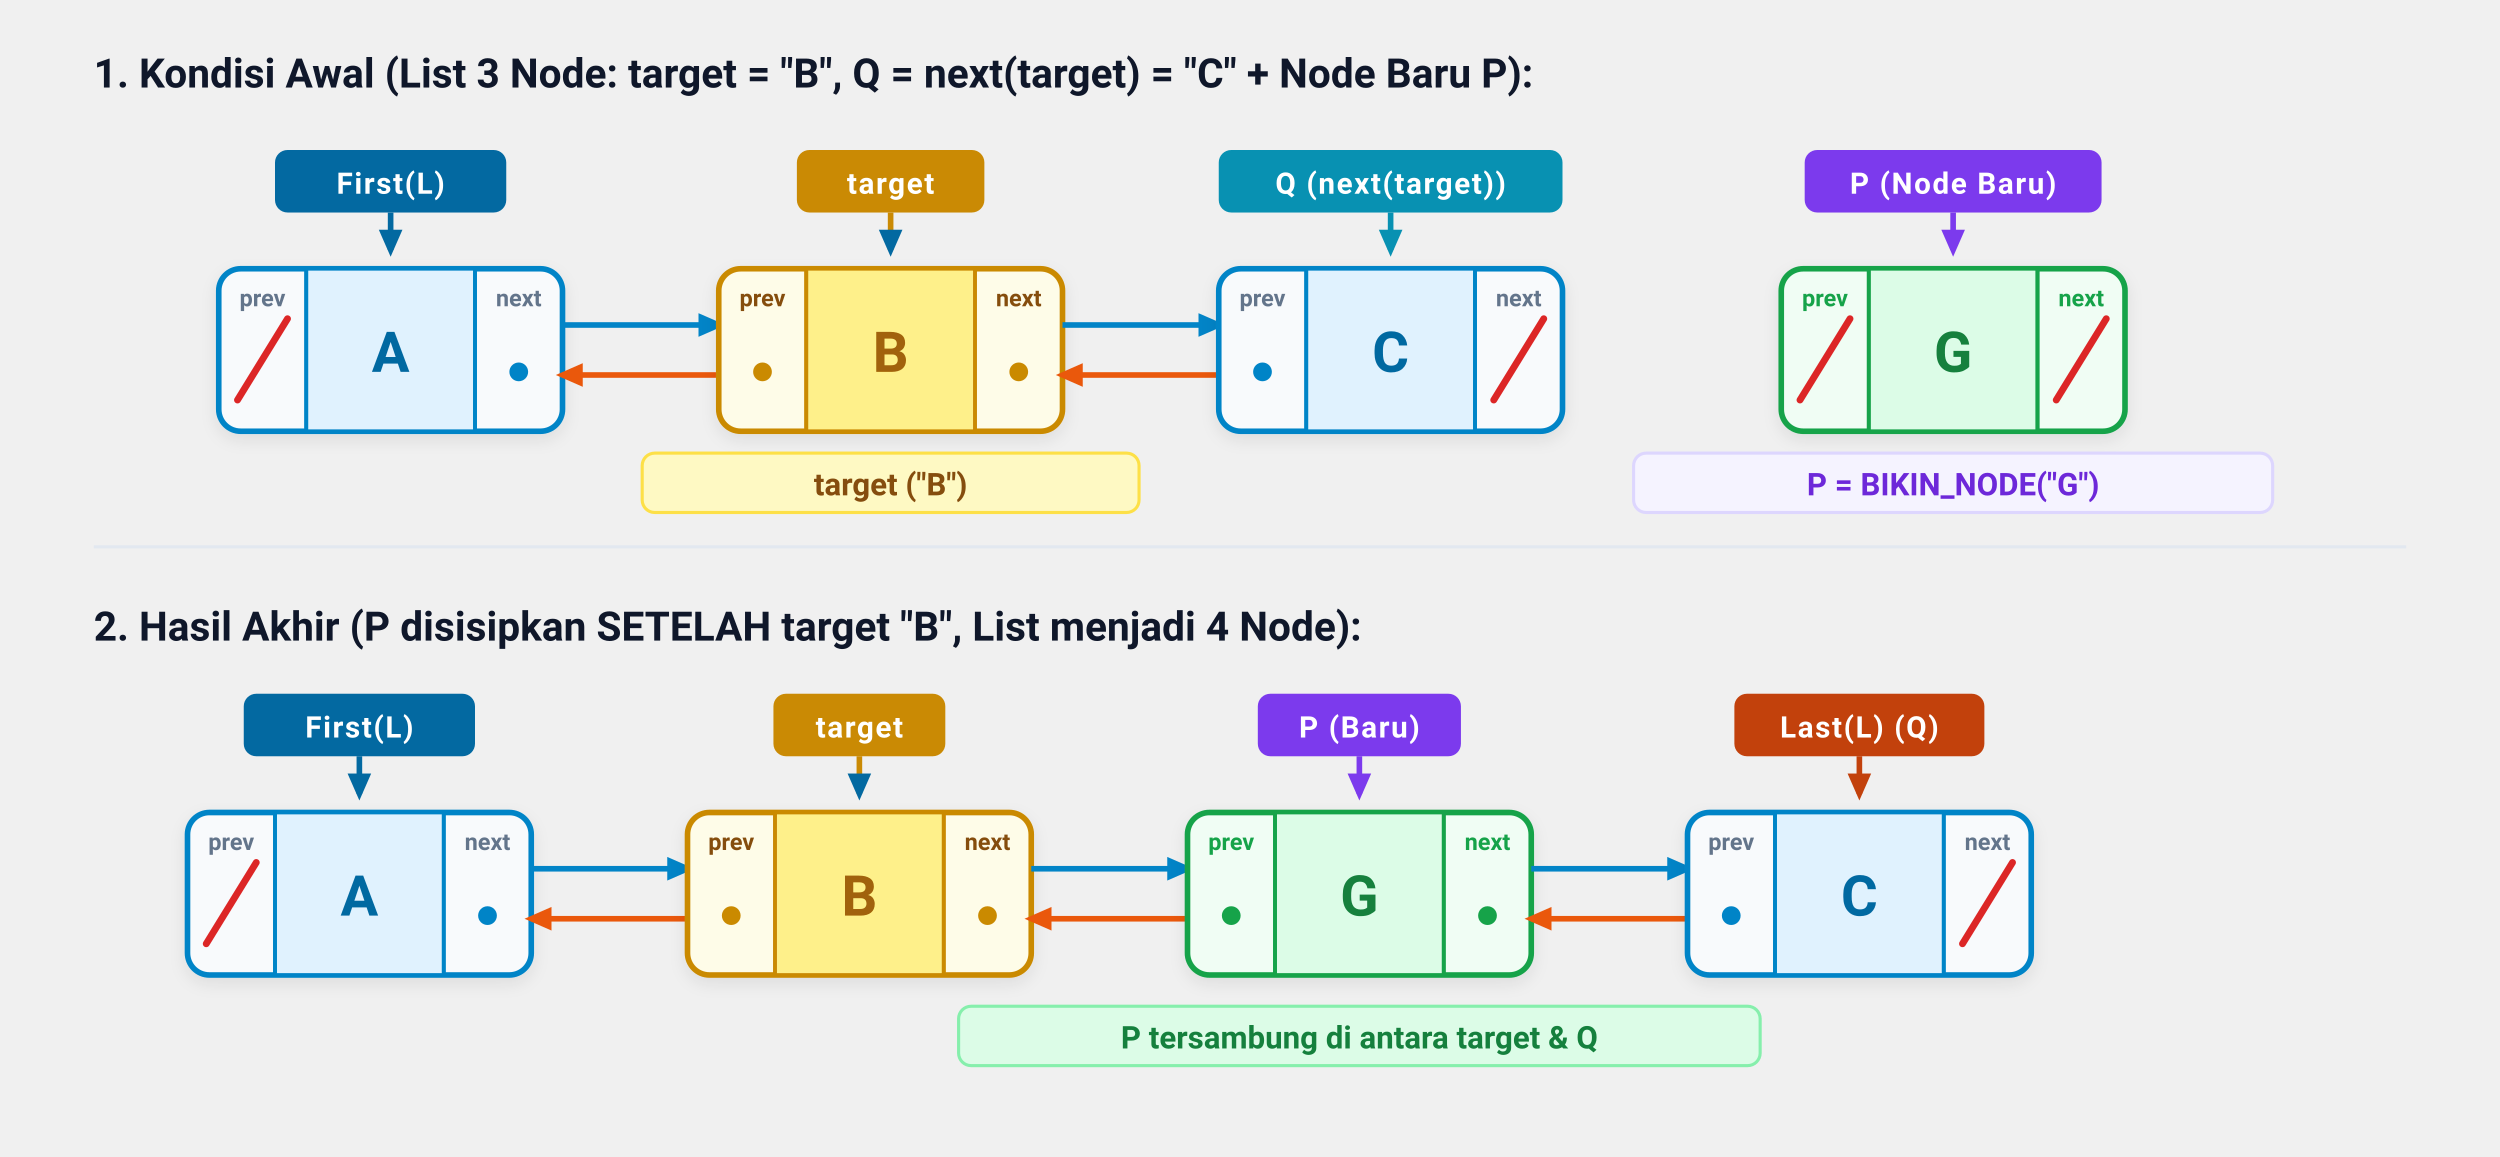
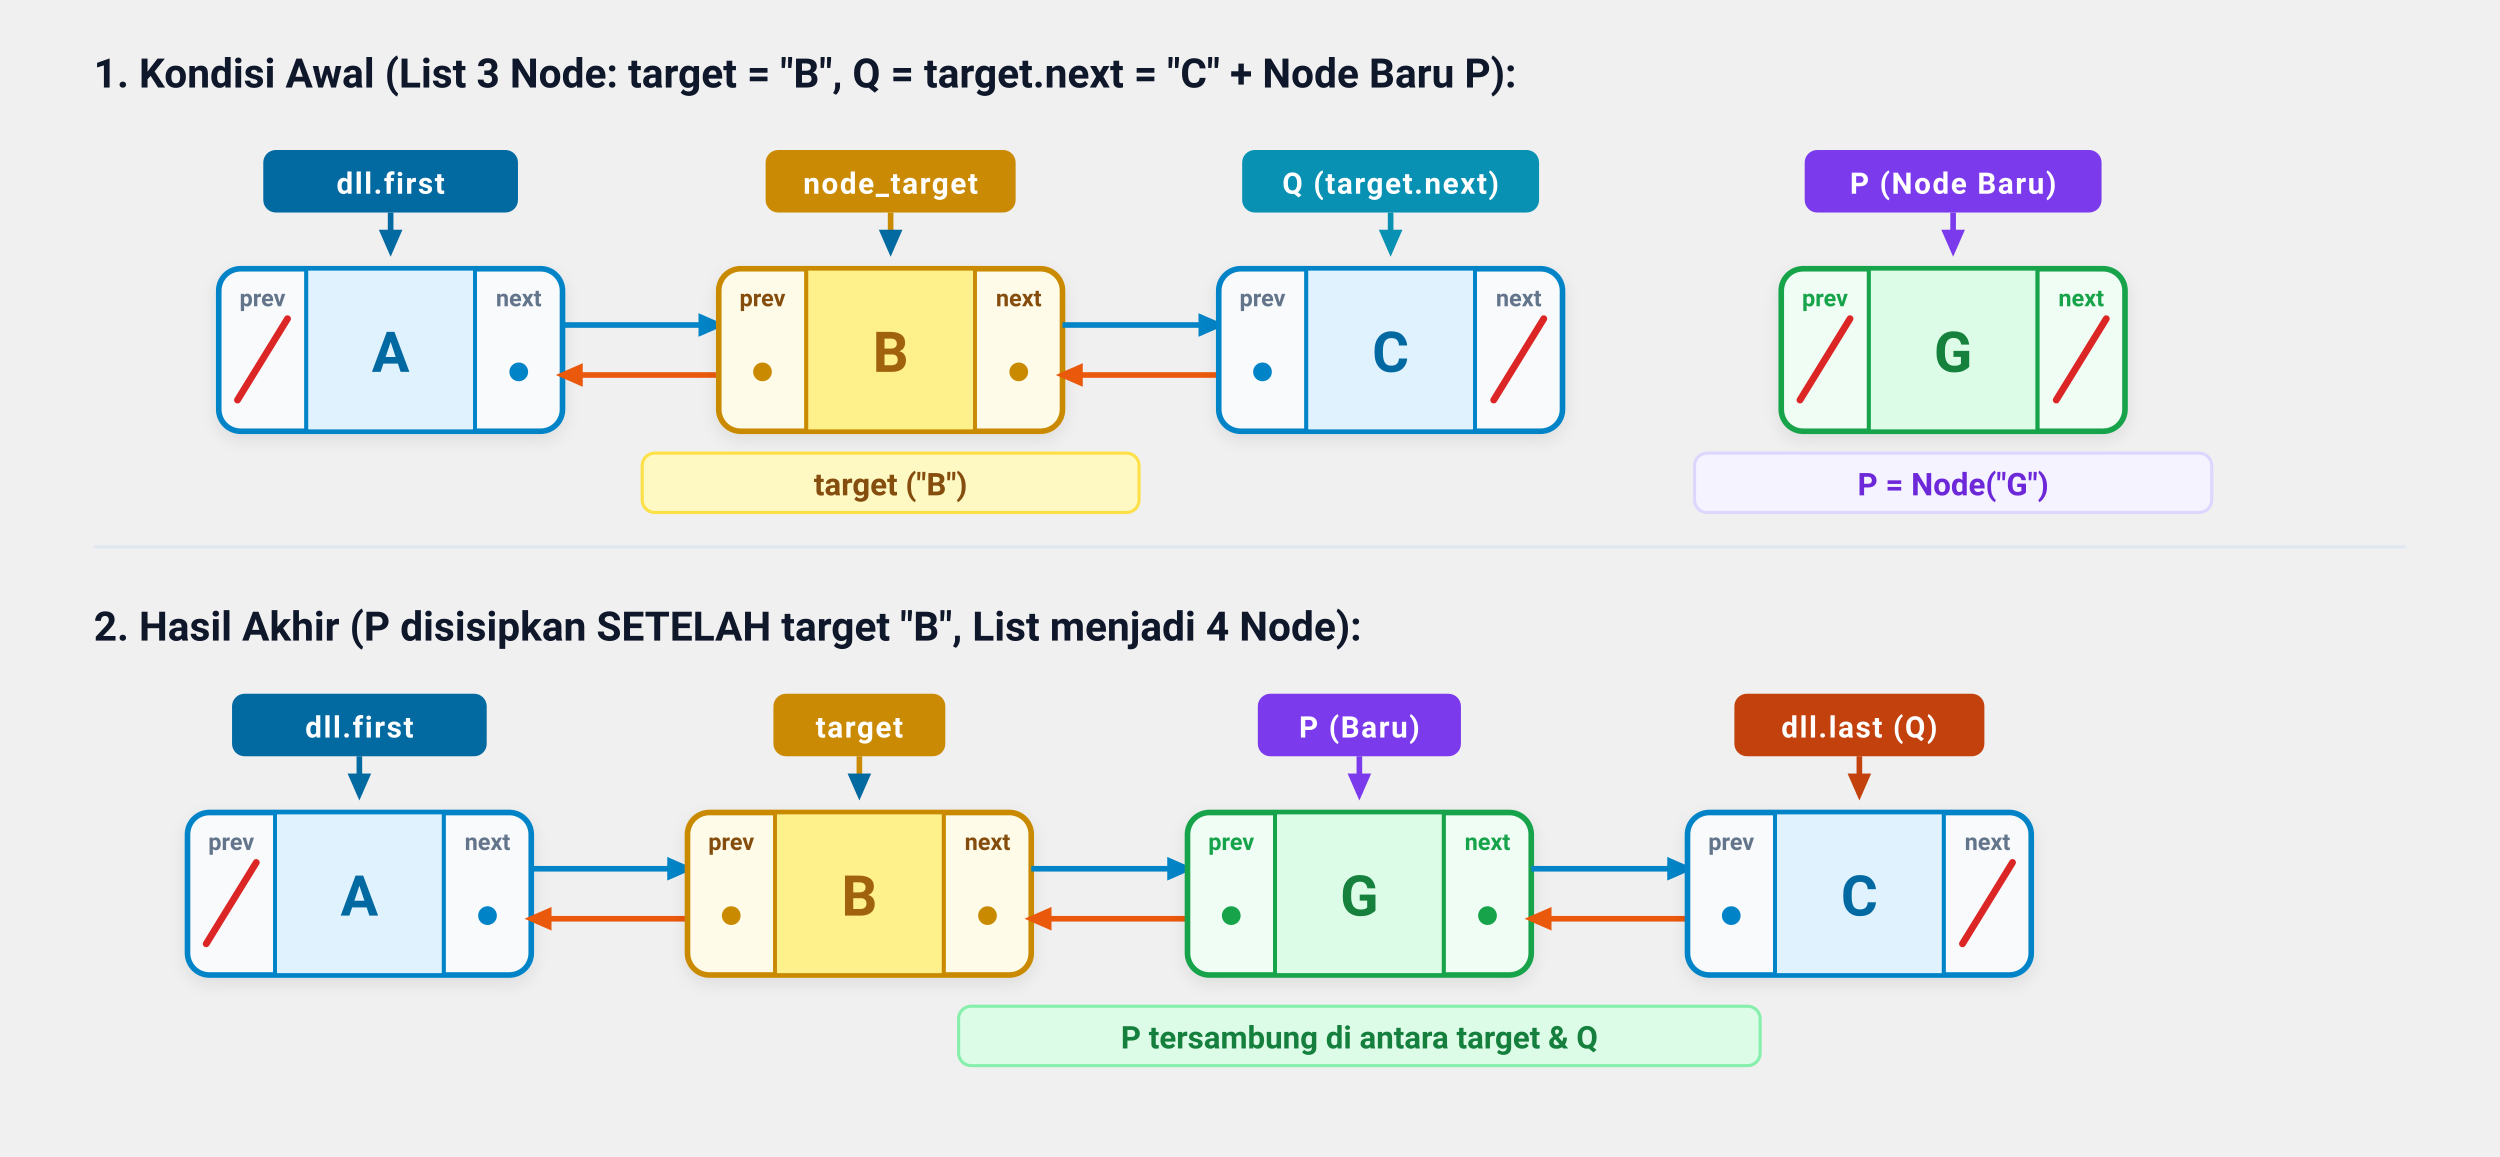
<svg xmlns="http://www.w3.org/2000/svg" viewBox="0 0 800 370" width="100%" height="auto" style="max-width: 800px; background: #FFFFFF; border-radius: 12px; border: 1px solid #CBD5E1; font-family: -apple-system, BlinkMacSystemFont, 'Segoe UI', Roboto, Helvetica, Arial, sans-serif;">
  <defs>
    <marker id="arrow-blue" viewBox="0 0 10 10" refX="6" refY="5" markerWidth="6" markerHeight="6" orient="auto-start-reverse">
      <path d="M 0 1.5 L 8 5 L 0 8.5 z" fill="#0284C7" />
    </marker>
    <marker id="arrow-orange" viewBox="0 0 10 10" refX="6" refY="5" markerWidth="6" markerHeight="6" orient="auto-start-reverse">
      <path d="M 0 1.5 L 8 5 L 0 8.5 z" fill="#EA580C" />
    </marker>
    <marker id="arrow-first" viewBox="0 0 10 10" refX="6" refY="5" markerWidth="6" markerHeight="6" orient="auto-start-reverse">
      <path d="M 0 1.5 L 8 5 L 0 8.5 z" fill="#0369A1" />
    </marker>
    <marker id="arrow-last" viewBox="0 0 10 10" refX="6" refY="5" markerWidth="6" markerHeight="6" orient="auto-start-reverse">
      <path d="M 0 1.5 L 8 5 L 0 8.5 z" fill="#C2410C" />
    </marker>
    <marker id="arrow-p" viewBox="0 0 10 10" refX="6" refY="5" markerWidth="6" markerHeight="6" orient="auto-start-reverse">
      <path d="M 0 1.5 L 8 5 L 0 8.5 z" fill="#7C3AED" />
    </marker>
    <marker id="arrow-q" viewBox="0 0 10 10" refX="6" refY="5" markerWidth="6" markerHeight="6" orient="auto-start-reverse">
      <path d="M 0 1.5 L 8 5 L 0 8.5 z" fill="#0891B2" />
    </marker>
    <filter id="shadow" x="-5%" y="-10%" width="110%" height="130%">
      <feDropShadow dx="0" dy="2" stdDeviation="2.5" flood-color="#0F172A" flood-opacity="0.08" />
    </filter>
  </defs>
-   <text x="30" y="28" font-size="13" font-weight="bold" fill="#0F172A">1. Kondisi Awal (List 3 Node: target = "B", Q = next(target) = "C" + Node Baru P):</text>
-   <g transform="translate(88.0, 48)">
-     <rect x="0" y="0" width="74.0" height="20" rx="4" fill="#0369A1" />
-     <text x="37.0" y="14" font-size="9.5" font-weight="bold" fill="#FFFFFF" text-anchor="middle" letter-spacing="0.5">First(L)</text>
+   <text x="30" y="28" font-size="13" font-weight="bold" fill="#0F172A">1. Kondisi Awal (List 3 Node: target = "B", Q = target.next = "C" + Node Baru P):</text>
+   <g transform="translate(84.25, 48)">
+     <rect x="0" y="0" width="81.5" height="20" rx="4" fill="#0369A1" />
+     <text x="40.75" y="14" font-size="9.5" font-weight="bold" fill="#FFFFFF" text-anchor="middle" letter-spacing="0.5">dll.first</text>
  </g>
  <line x1="125" y1="68" x2="125" y2="80" stroke="#0369A1" stroke-width="1.8" marker-end="url(#arrow-first)" />
-   <g transform="translate(255.0, 48)">
-     <rect x="0" y="0" width="60" height="20" rx="4" fill="#CA8A04" />
-     <text x="30.0" y="14" font-size="9.5" font-weight="bold" fill="#FFFFFF" text-anchor="middle" letter-spacing="0.5">target</text>
+   <g transform="translate(245.0, 48)">
+     <rect x="0" y="0" width="80" height="20" rx="4" fill="#CA8A04" />
+     <text x="40.0" y="14" font-size="9.5" font-weight="bold" fill="#FFFFFF" text-anchor="middle" letter-spacing="0.5">node_target</text>
  </g>
  <line x1="285" y1="68" x2="285" y2="80" stroke="#CA8A04" stroke-width="1.8" marker-end="url(#arrow-first)" />
-   <g transform="translate(390.0, 48)">
-     <rect x="0" y="0" width="110" height="20" rx="4" fill="#0891B2" />
-     <text x="55.0" y="14" font-size="9.5" font-weight="bold" fill="#FFFFFF" text-anchor="middle" letter-spacing="0.5">Q (next(target))</text>
+   <g transform="translate(397.5, 48)">
+     <rect x="0" y="0" width="95" height="20" rx="4" fill="#0891B2" />
+     <text x="47.5" y="14" font-size="9.5" font-weight="bold" fill="#FFFFFF" text-anchor="middle" letter-spacing="0.5">Q (target.next)</text>
  </g>
  <line x1="445" y1="68" x2="445" y2="80" stroke="#0891B2" stroke-width="1.8" marker-end="url(#arrow-q)" />
  <g transform="translate(577.5, 48)">
    <rect x="0" y="0" width="95" height="20" rx="4" fill="#7C3AED" />
    <text x="47.5" y="14" font-size="9.5" font-weight="bold" fill="#FFFFFF" text-anchor="middle" letter-spacing="0.5">P (Node Baru)</text>
  </g>
  <line x1="625" y1="68" x2="625" y2="80" stroke="#7C3AED" stroke-width="1.8" marker-end="url(#arrow-p)" />
  <g transform="translate(70, 86)" filter="url(#shadow)">
    <rect x="0" y="0" width="110" height="52" rx="7" fill="#F8FAFC" stroke="#0284C7" stroke-width="1.8" />
    <rect x="28" y="0" width="54" height="52" fill="#E0F2FE" stroke="#0284C7" stroke-width="1.2" />
    <line x1="28" y1="0" x2="28" y2="52" stroke="#0284C7" stroke-width="1.2" />
    <line x1="82" y1="0" x2="82" y2="52" stroke="#0284C7" stroke-width="1.2" />
    <text x="14.0" y="12" font-size="7.5" fill="#64748B" text-anchor="middle" font-weight="600">prev</text>
    <text x="55.0" y="33" font-size="18" font-weight="bold" fill="#0369A1" text-anchor="middle">A</text>
    <text x="96.0" y="12" font-size="7.5" fill="#64748B" text-anchor="middle" font-weight="600">next</text>
    <line x1="6" y1="42" x2="22" y2="16" stroke="#DC2626" stroke-width="2.2" stroke-linecap="round" />
    <circle cx="96.0" cy="33.0" r="3" fill="#0284C7" />
  </g>
  <line x1="180" y1="104" x2="230" y2="104" stroke="#0284C7" stroke-width="1.8" marker-end="url(#arrow-blue)" />
  <line x1="230" y1="120" x2="180" y2="120" stroke="#EA580C" stroke-width="1.8" marker-end="url(#arrow-orange)" />
  <g transform="translate(230, 86)" filter="url(#shadow)">
    <rect x="0" y="0" width="110" height="52" rx="7" fill="#FEFCE8" stroke="#CA8A04" stroke-width="1.8" />
    <rect x="28" y="0" width="54" height="52" fill="#FEF08A" stroke="#CA8A04" stroke-width="1.2" />
    <line x1="28" y1="0" x2="28" y2="52" stroke="#CA8A04" stroke-width="1.2" />
    <line x1="82" y1="0" x2="82" y2="52" stroke="#CA8A04" stroke-width="1.2" />
    <text x="14.0" y="12" font-size="7.5" fill="#854D0E" text-anchor="middle" font-weight="600">prev</text>
    <text x="55.0" y="33" font-size="18" font-weight="bold" fill="#A16207" text-anchor="middle">B</text>
    <text x="96.0" y="12" font-size="7.5" fill="#854D0E" text-anchor="middle" font-weight="600">next</text>
    <circle cx="14.0" cy="33.0" r="3" fill="#CA8A04" />
    <circle cx="96.0" cy="33.0" r="3" fill="#CA8A04" />
  </g>
  <line x1="340" y1="104" x2="390" y2="104" stroke="#0284C7" stroke-width="1.8" marker-end="url(#arrow-blue)" />
  <line x1="390" y1="120" x2="340" y2="120" stroke="#EA580C" stroke-width="1.8" marker-end="url(#arrow-orange)" />
  <g transform="translate(390, 86)" filter="url(#shadow)">
    <rect x="0" y="0" width="110" height="52" rx="7" fill="#F8FAFC" stroke="#0284C7" stroke-width="1.8" />
    <rect x="28" y="0" width="54" height="52" fill="#E0F2FE" stroke="#0284C7" stroke-width="1.2" />
    <line x1="28" y1="0" x2="28" y2="52" stroke="#0284C7" stroke-width="1.2" />
    <line x1="82" y1="0" x2="82" y2="52" stroke="#0284C7" stroke-width="1.2" />
    <text x="14.0" y="12" font-size="7.5" fill="#64748B" text-anchor="middle" font-weight="600">prev</text>
    <text x="55.0" y="33" font-size="18" font-weight="bold" fill="#0369A1" text-anchor="middle">C</text>
    <text x="96.0" y="12" font-size="7.5" fill="#64748B" text-anchor="middle" font-weight="600">next</text>
    <circle cx="14.0" cy="33.0" r="3" fill="#0284C7" />
    <line x1="88" y1="42" x2="104" y2="16" stroke="#DC2626" stroke-width="2.2" stroke-linecap="round" />
  </g>
  <g transform="translate(570, 86)" filter="url(#shadow)">
    <rect x="0" y="0" width="110" height="52" rx="7" fill="#F0FDF4" stroke="#16A34A" stroke-width="1.8" />
    <rect x="28" y="0" width="54" height="52" fill="#DCFCE7" stroke="#16A34A" stroke-width="1.2" />
    <line x1="28" y1="0" x2="28" y2="52" stroke="#16A34A" stroke-width="1.2" />
    <line x1="82" y1="0" x2="82" y2="52" stroke="#16A34A" stroke-width="1.2" />
    <text x="14.0" y="12" font-size="7.5" fill="#16A34A" text-anchor="middle" font-weight="600">prev</text>
    <text x="55.0" y="33" font-size="18" font-weight="bold" fill="#15803D" text-anchor="middle">G</text>
    <text x="96.0" y="12" font-size="7.5" fill="#16A34A" text-anchor="middle" font-weight="600">next</text>
    <line x1="6" y1="42" x2="22" y2="16" stroke="#DC2626" stroke-width="2.2" stroke-linecap="round" />
    <line x1="88" y1="42" x2="104" y2="16" stroke="#DC2626" stroke-width="2.2" stroke-linecap="round" />
  </g>
  <g transform="translate(205.5, 145)">
    <rect x="0" y="0" width="159.0" height="19" rx="4" fill="#FEF9C3" stroke="#FDE047" stroke-width="1" />
    <text x="79.5" y="13.5" font-size="10" font-weight="600" fill="#854D0E" text-anchor="middle">target ("B")</text>
  </g>
-   <g transform="translate(522.75, 145)">
-     <rect x="0" y="0" width="204.5" height="19" rx="4" fill="#F5F3FF" stroke="#DDD6FE" stroke-width="1" />
-     <text x="102.25" y="13.5" font-size="10" font-weight="600" fill="#6D28D9" text-anchor="middle">P = BIKIN_NODE("G")</text>
+   <g transform="translate(542.25, 145)">
+     <rect x="0" y="0" width="165.5" height="19" rx="4" fill="#F5F3FF" stroke="#DDD6FE" stroke-width="1" />
+     <text x="82.75" y="13.5" font-size="10" font-weight="600" fill="#6D28D9" text-anchor="middle">P = Node("G")</text>
  </g>
  <line x1="30" y1="175" x2="770" y2="175" stroke="#E2E8F0" stroke-width="1" />
  <text x="30" y="205" font-size="13" font-weight="bold" fill="#0F172A">2. Hasil Akhir (P disisipkan SETELAH target "B", List menjadi 4 Node):</text>
-   <g transform="translate(78.0, 222)">
-     <rect x="0" y="0" width="74.0" height="20" rx="4" fill="#0369A1" />
-     <text x="37.0" y="14" font-size="9.5" font-weight="bold" fill="#FFFFFF" text-anchor="middle" letter-spacing="0.5">First(L)</text>
+   <g transform="translate(74.25, 222)">
+     <rect x="0" y="0" width="81.5" height="20" rx="4" fill="#0369A1" />
+     <text x="40.75" y="14" font-size="9.5" font-weight="bold" fill="#FFFFFF" text-anchor="middle" letter-spacing="0.5">dll.first</text>
  </g>
  <line x1="115" y1="242" x2="115" y2="254" stroke="#0369A1" stroke-width="1.8" marker-end="url(#arrow-first)" />
  <g transform="translate(247.5, 222)">
    <rect x="0" y="0" width="55" height="20" rx="4" fill="#CA8A04" />
    <text x="27.5" y="14" font-size="9.5" font-weight="bold" fill="#FFFFFF" text-anchor="middle" letter-spacing="0.5">target</text>
  </g>
  <line x1="275" y1="242" x2="275" y2="254" stroke="#CA8A04" stroke-width="1.8" marker-end="url(#arrow-first)" />
  <g transform="translate(402.5, 222)">
    <rect x="0" y="0" width="65" height="20" rx="4" fill="#7C3AED" />
    <text x="32.5" y="14" font-size="9.5" font-weight="bold" fill="#FFFFFF" text-anchor="middle" letter-spacing="0.5">P (Baru)</text>
  </g>
  <line x1="435" y1="242" x2="435" y2="254" stroke="#7C3AED" stroke-width="1.8" marker-end="url(#arrow-p)" />
  <g transform="translate(555.0, 222)">
    <rect x="0" y="0" width="80" height="20" rx="4" fill="#C2410C" />
-     <text x="40.0" y="14" font-size="9.5" font-weight="bold" fill="#FFFFFF" text-anchor="middle" letter-spacing="0.5">Last(L) (Q)</text>
+     <text x="40.0" y="14" font-size="9.5" font-weight="bold" fill="#FFFFFF" text-anchor="middle" letter-spacing="0.5">dll.last (Q)</text>
  </g>
  <line x1="595" y1="242" x2="595" y2="254" stroke="#C2410C" stroke-width="1.8" marker-end="url(#arrow-last)" />
  <g transform="translate(60, 260)" filter="url(#shadow)">
    <rect x="0" y="0" width="110" height="52" rx="7" fill="#F8FAFC" stroke="#0284C7" stroke-width="1.8" />
    <rect x="28" y="0" width="54" height="52" fill="#E0F2FE" stroke="#0284C7" stroke-width="1.2" />
    <line x1="28" y1="0" x2="28" y2="52" stroke="#0284C7" stroke-width="1.2" />
    <line x1="82" y1="0" x2="82" y2="52" stroke="#0284C7" stroke-width="1.2" />
    <text x="14.0" y="12" font-size="7.5" fill="#64748B" text-anchor="middle" font-weight="600">prev</text>
    <text x="55.0" y="33" font-size="18" font-weight="bold" fill="#0369A1" text-anchor="middle">A</text>
    <text x="96.0" y="12" font-size="7.5" fill="#64748B" text-anchor="middle" font-weight="600">next</text>
    <line x1="6" y1="42" x2="22" y2="16" stroke="#DC2626" stroke-width="2.2" stroke-linecap="round" />
    <circle cx="96.0" cy="33.0" r="3" fill="#0284C7" />
  </g>
  <line x1="170" y1="278" x2="220" y2="278" stroke="#0284C7" stroke-width="1.8" marker-end="url(#arrow-blue)" />
  <line x1="220" y1="294" x2="170" y2="294" stroke="#EA580C" stroke-width="1.8" marker-end="url(#arrow-orange)" />
  <g transform="translate(220, 260)" filter="url(#shadow)">
    <rect x="0" y="0" width="110" height="52" rx="7" fill="#FEFCE8" stroke="#CA8A04" stroke-width="1.8" />
    <rect x="28" y="0" width="54" height="52" fill="#FEF08A" stroke="#CA8A04" stroke-width="1.2" />
    <line x1="28" y1="0" x2="28" y2="52" stroke="#CA8A04" stroke-width="1.2" />
    <line x1="82" y1="0" x2="82" y2="52" stroke="#CA8A04" stroke-width="1.2" />
    <text x="14.0" y="12" font-size="7.5" fill="#854D0E" text-anchor="middle" font-weight="600">prev</text>
    <text x="55.0" y="33" font-size="18" font-weight="bold" fill="#A16207" text-anchor="middle">B</text>
    <text x="96.0" y="12" font-size="7.5" fill="#854D0E" text-anchor="middle" font-weight="600">next</text>
    <circle cx="14.0" cy="33.0" r="3" fill="#CA8A04" />
    <circle cx="96.0" cy="33.0" r="3" fill="#CA8A04" />
  </g>
  <line x1="330" y1="278" x2="380" y2="278" stroke="#0284C7" stroke-width="1.8" marker-end="url(#arrow-blue)" />
  <line x1="380" y1="294" x2="330" y2="294" stroke="#EA580C" stroke-width="1.8" marker-end="url(#arrow-orange)" />
  <g transform="translate(380, 260)" filter="url(#shadow)">
    <rect x="0" y="0" width="110" height="52" rx="7" fill="#F0FDF4" stroke="#16A34A" stroke-width="1.8" />
    <rect x="28" y="0" width="54" height="52" fill="#DCFCE7" stroke="#16A34A" stroke-width="1.2" />
    <line x1="28" y1="0" x2="28" y2="52" stroke="#16A34A" stroke-width="1.2" />
    <line x1="82" y1="0" x2="82" y2="52" stroke="#16A34A" stroke-width="1.2" />
    <text x="14.0" y="12" font-size="7.5" fill="#16A34A" text-anchor="middle" font-weight="600">prev</text>
    <text x="55.0" y="33" font-size="18" font-weight="bold" fill="#15803D" text-anchor="middle">G</text>
    <text x="96.0" y="12" font-size="7.5" fill="#16A34A" text-anchor="middle" font-weight="600">next</text>
    <circle cx="14.0" cy="33.0" r="3" fill="#16A34A" />
    <circle cx="96.0" cy="33.0" r="3" fill="#16A34A" />
  </g>
  <line x1="490" y1="278" x2="540" y2="278" stroke="#0284C7" stroke-width="1.8" marker-end="url(#arrow-blue)" />
  <line x1="540" y1="294" x2="490" y2="294" stroke="#EA580C" stroke-width="1.8" marker-end="url(#arrow-orange)" />
  <g transform="translate(540, 260)" filter="url(#shadow)">
    <rect x="0" y="0" width="110" height="52" rx="7" fill="#F8FAFC" stroke="#0284C7" stroke-width="1.8" />
    <rect x="28" y="0" width="54" height="52" fill="#E0F2FE" stroke="#0284C7" stroke-width="1.2" />
    <line x1="28" y1="0" x2="28" y2="52" stroke="#0284C7" stroke-width="1.2" />
    <line x1="82" y1="0" x2="82" y2="52" stroke="#0284C7" stroke-width="1.2" />
    <text x="14.0" y="12" font-size="7.5" fill="#64748B" text-anchor="middle" font-weight="600">prev</text>
    <text x="55.0" y="33" font-size="18" font-weight="bold" fill="#0369A1" text-anchor="middle">C</text>
    <text x="96.0" y="12" font-size="7.5" fill="#64748B" text-anchor="middle" font-weight="600">next</text>
    <circle cx="14.0" cy="33.0" r="3" fill="#0284C7" />
    <line x1="88" y1="42" x2="104" y2="16" stroke="#DC2626" stroke-width="2.2" stroke-linecap="round" />
  </g>
  <g transform="translate(306.75, 322)">
    <rect x="0" y="0" width="256.5" height="19" rx="4" fill="#DCFCE7" stroke="#86EFAC" stroke-width="1" />
    <text x="128.25" y="13.5" font-size="10" font-weight="600" fill="#15803D" text-anchor="middle">P tersambung di antara target &amp; Q</text>
  </g>
</svg>
